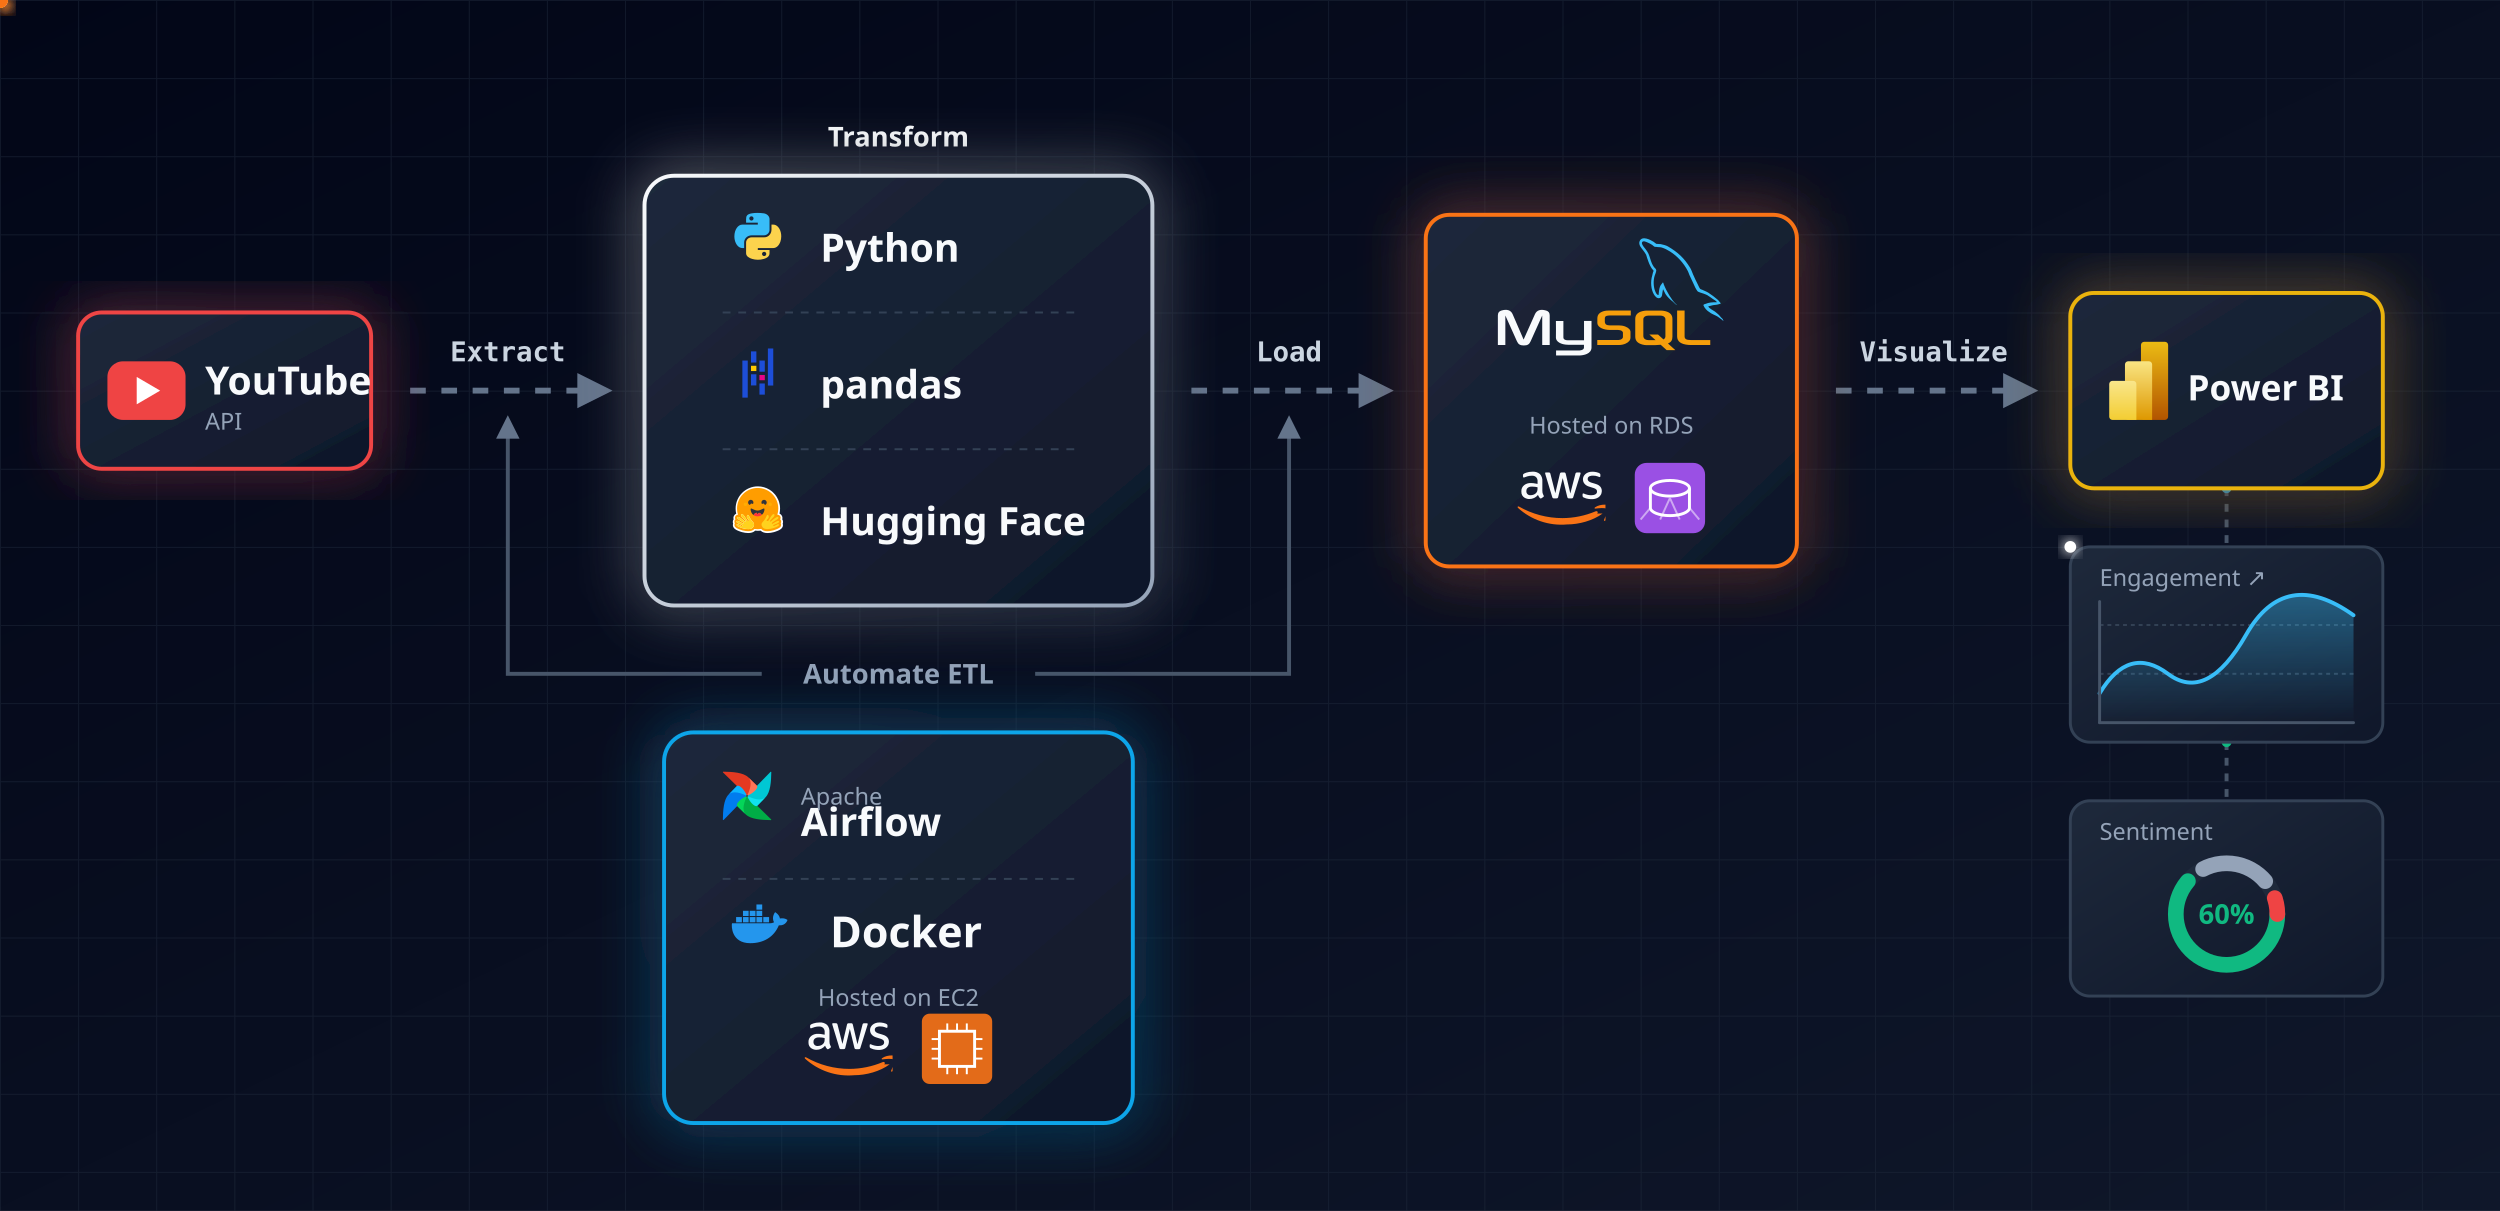
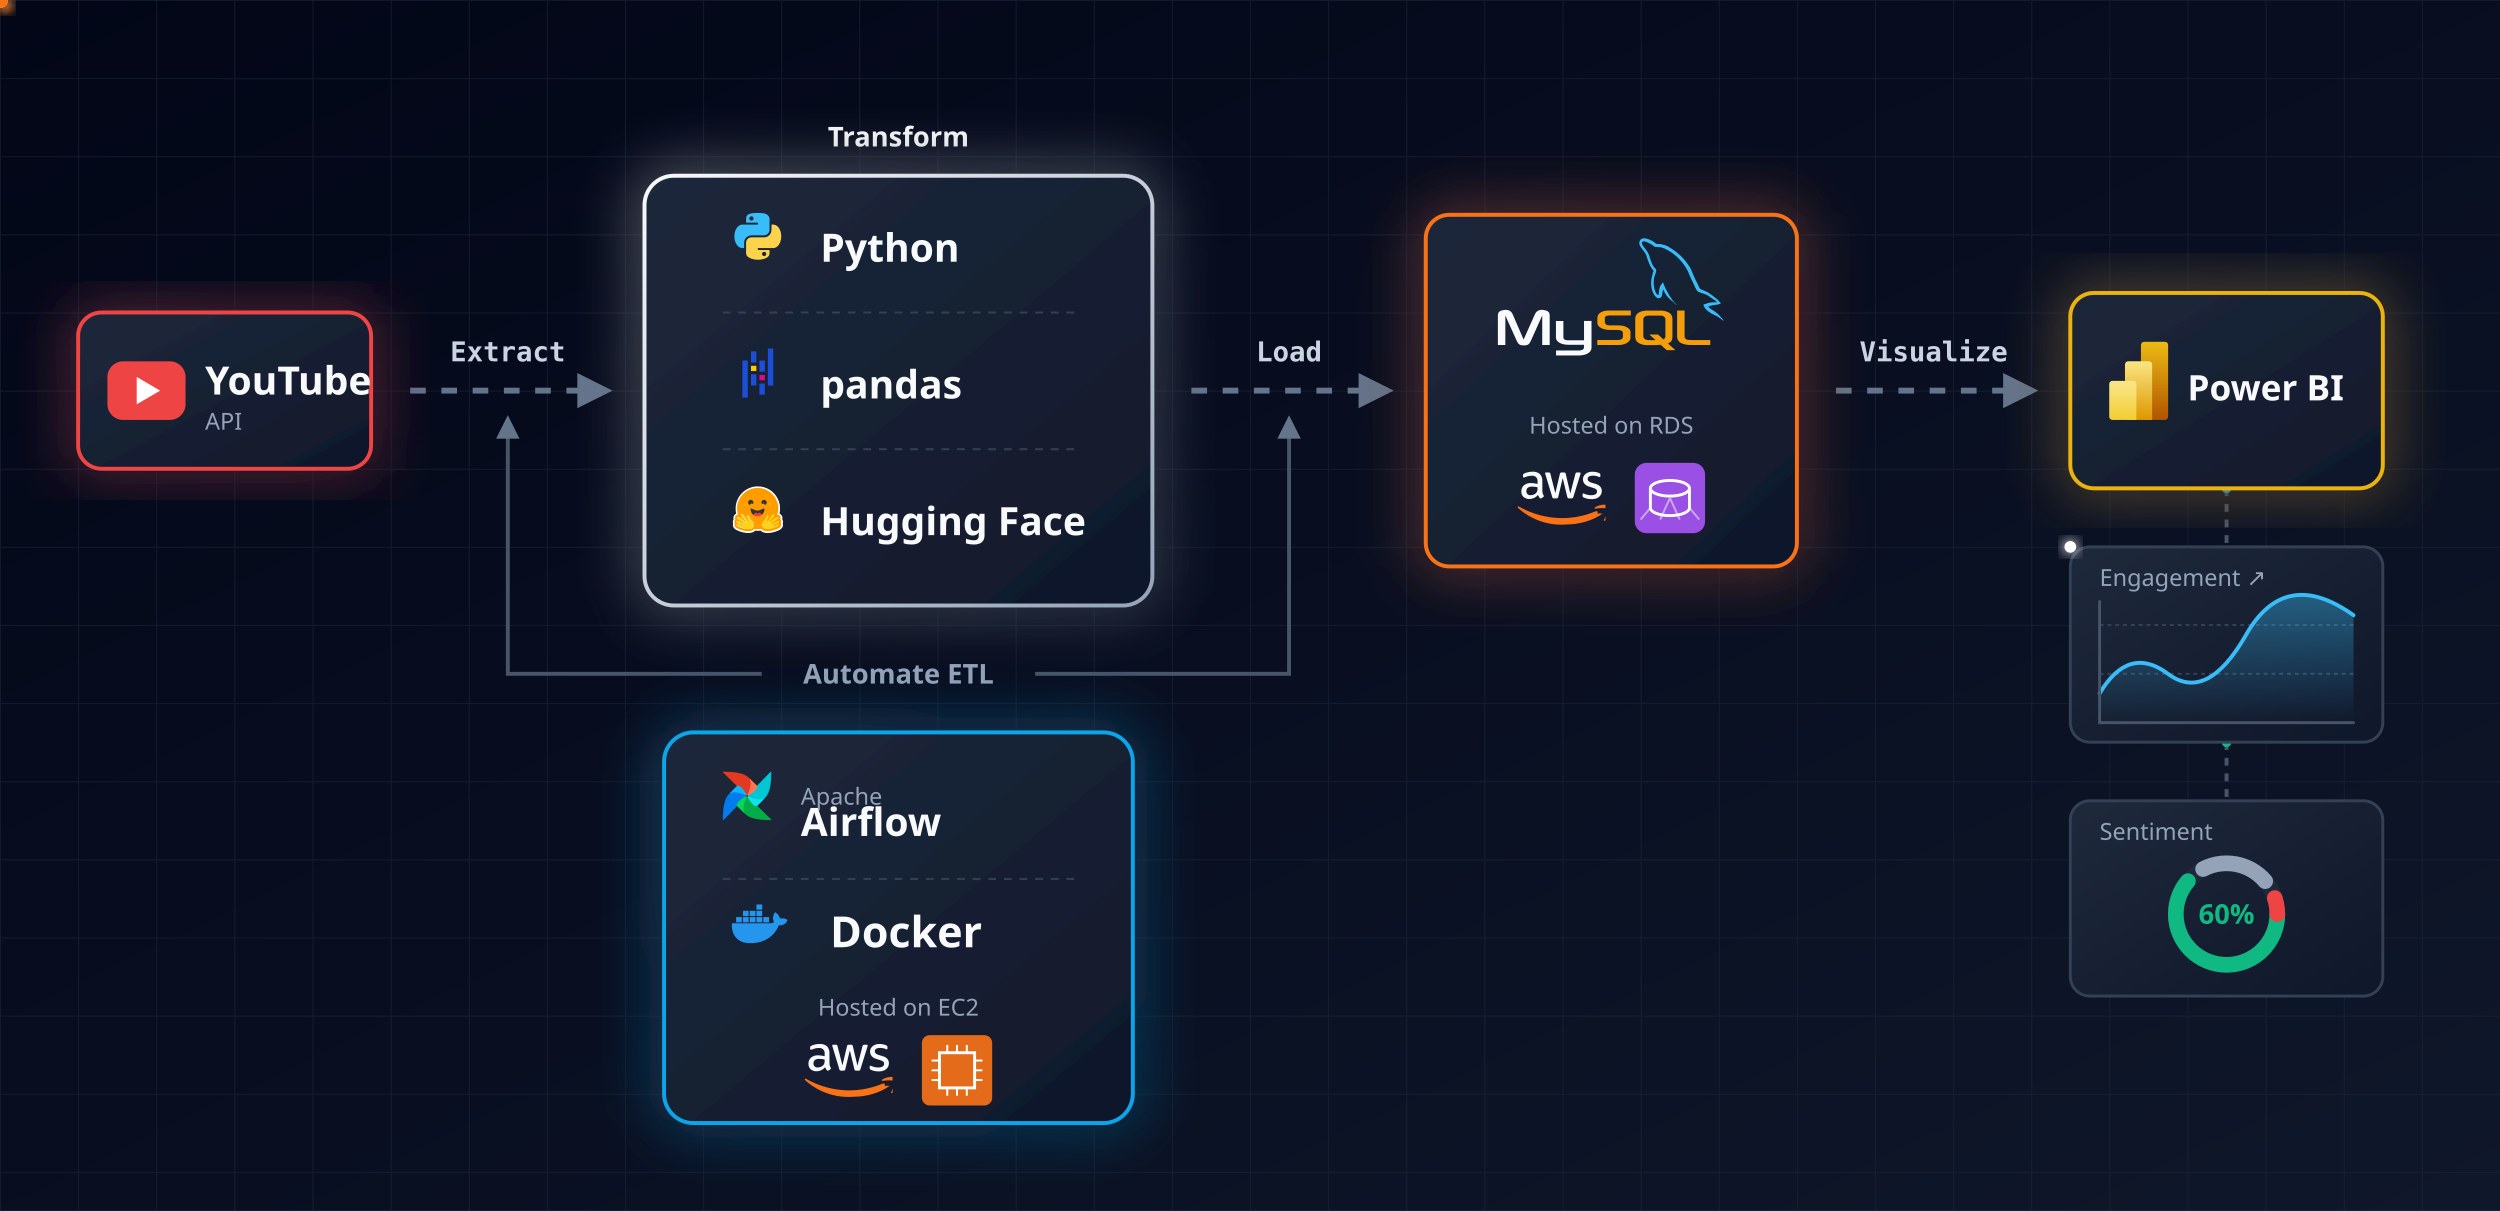
<svg xmlns="http://www.w3.org/2000/svg" viewBox="0 0 1280 620" width="100%" height="100%">
  <defs>
    <linearGradient id="bg-grad" x1="0%" y1="0%" x2="100%" y2="100%">
      <stop offset="0%" stop-color="#020617" />
      <stop offset="100%" stop-color="#0f172a" />
    </linearGradient>
    <linearGradient id="panel-grad" x1="0%" y1="0%" x2="100%" y2="100%">
      <stop offset="0%" stop-color="#1e293b" />
      <stop offset="100%" stop-color="#0f172a" />
    </linearGradient>
    <linearGradient id="border-transform" x1="0%" y1="0%" x2="100%" y2="100%">
      <stop offset="0%" stop-color="#f8fafc" />
      <stop offset="100%" stop-color="#94a3b8" />
    </linearGradient>
    <linearGradient id="line-fill" x1="0%" y1="0%" x2="0%" y2="100%">
      <stop offset="0%" stop-color="#38bdf8" stop-opacity="0.4" />
      <stop offset="100%" stop-color="#38bdf8" stop-opacity="0.0" />
    </linearGradient>
    <filter id="glow" x="-50%" y="-50%" width="200%" height="200%">
      <feGaussianBlur in="SourceGraphic" stdDeviation="3" result="blur1" />
      <feGaussianBlur in="SourceGraphic" stdDeviation="6" result="blur2" />
      <feMerge>
        <feMergeNode in="blur2" />
        <feMergeNode in="blur1" />
        <feMergeNode in="SourceGraphic" />
      </feMerge>
    </filter>
    <filter id="panel-glow" x="-20%" y="-20%" width="140%" height="140%">
      <feGaussianBlur in="SourceGraphic" stdDeviation="15" result="blur" />
      <feComposite in="SourceGraphic" in2="blur" operator="over" />
    </filter>
    <pattern id="grid" width="40" height="40" patternUnits="userSpaceOnUse">
      <path d="M 40 0 L 0 0 0 40" fill="none" stroke="#1e293b" stroke-width="1" opacity="0.5" />
    </pattern>
    <marker id="arrow" viewBox="0 0 10 10" refX="8" refY="5" markerWidth="6" markerHeight="6" orient="auto">
      <path d="M 0 0 L 10 5 L 0 10 Z" fill="#64748b" />
    </marker>
    <style>
      .node-title { font-family: 'Segoe UI', system-ui, sans-serif; font-size: 14px; font-weight: bold; fill: #f8fafc; text-anchor: middle; }
      .node-text { font-family: 'Segoe UI', system-ui, sans-serif; font-size: 20px; font-weight: bold; fill: #f8fafc; }
      .node-sub { font-family: 'Segoe UI', system-ui, sans-serif; font-size: 12px; fill: #94a3b8; }
      .label { font-family: 'Roboto Mono', monospace; font-size: 14px; fill: #cbd5e1; font-weight: bold; }
      .aws-logo { fill: #f8fafc; }
      .aws-smile { fill: #f97316; }
      
      @keyframes dashFlow {
        from { stroke-dashoffset: 16; }
        to { stroke-dashoffset: 0; }
      }
      .flow-line {
        stroke: #64748b;
        stroke-width: 3;
        fill: none;
        stroke-dasharray: 8 8;
        animation: dashFlow 1s linear infinite;
      }
    </style>
    <symbol id="aws-logo" viewBox="0 0 640 512">
      <path class="aws-logo" d="M180.41 203.01c-.72 22.65 10.6 32.68 10.88 39.05a8.164 8.164 0 0 1-4.1 6.27l-12.8 8.96a10.66 10.66 0 0 1-5.63 1.92c-.43-.02-8.19 1.83-20.48-25.61a78.608 78.608 0 0 1-62.61 29.45c-16.28.89-60.4-9.24-58.13-56.21-1.59-38.28 34.06-62.06 70.93-60.05 7.1.02 21.6.37 46.99 6.27v-15.62c2.69-26.46-14.7-46.99-44.81-43.91-2.4.01-19.4-.5-45.84 10.11-7.36 3.38-8.3 2.82-10.75 2.82-7.41 0-4.36-21.48-2.94-24.2 5.21-6.4 35.86-18.35 65.94-18.18a76.857 76.857 0 0 1 55.69 17.28 70.285 70.285 0 0 1 17.67 52.36l-.01 69.29z M93.99 235.4c32.43-.47 46.16-19.97 49.29-30.47 2.46-10.05 2.05-16.41 2.05-27.4-9.67-2.32-23.59-4.85-39.56-4.87-15.15-1.14-42.82 5.63-41.74 32.26-1.24 16.79 11.12 31.4 29.96 30.48z M264.91 258.45c-7.86.72-11.52-4.86-12.68-10.37l-49.8-164.65c-.97-2.78-1.61-5.65-1.92-8.58a4.61 4.61 0 0 1 3.86-5.25c.24-.04-2.13 0 22.25 0 8.78-.88 11.64 6.03 12.55 10.37l35.72 140.83 33.16-140.83c.53-3.22 2.94-11.07 12.8-10.24h17.16c2.17-.18 11.11-.5 12.68 10.37l33.42 142.63L420.98 80.1c.48-2.18 2.72-11.37 12.68-10.37h19.72c.85-.13 6.15-.81 5.25 8.58-.43 1.85 3.41-10.66-52.75 169.9-1.15 5.51-4.82 11.09-12.68 10.37h-18.69c-10.94 1.15-12.51-9.66-12.68-10.75L328.67 110.7l-32.78 136.99c-.16 1.09-1.73 11.9-12.68 10.75h-18.3z M538.39 264.08c-5.88.01-33.92-.3-57.36-12.29a12.802 12.802 0 0 1-7.81-11.91v-10.75c0-8.45 6.2-6.9 8.83-5.89 10.04 4.06 16.48 7.14 28.81 9.6 36.65 7.53 52.77-2.3 56.72-4.48 13.15-7.81 14.19-25.68 5.25-34.95-10.48-8.79-15.48-9.12-53.13-21-4.64-1.29-43.7-13.61-43.79-52.36-.61-28.24 25.05-56.18 69.52-55.95 12.67-.01 46.43 4.13 55.57 15.62 1.35 2.09 2.02 4.55 1.92 7.04v10.11c0 4.44-1.62 6.66-4.87 6.66-7.71-.86-21.39-11.17-49.16-10.75-6.89-.36-39.89.91-38.41 24.97-.43 18.96 26.61 26.07 29.7 26.89 36.46 10.97 48.65 12.79 63.12 29.58 17.14 22.25 7.9 48.3 4.35 55.44-19.08 37.49-68.42 34.44-69.26 34.42z" />
      <path class="aws-smile" d="M618.79 368.94c-70.03 51.72-171.69 79.25-258.49 79.25A469.127 469.127 0 0 1 2.83 327.46c-6.53-5.89-.77-13.96 7.17-9.47a637.37 637.37 0 0 0 316.88 84.12 630.22 630.22 0 0 0 241.59-49.55c11.78-5 21.77 7.8 10.12 16.38z M647.98 335.65c-8.96-11.52-59.28-5.38-81.81-2.69-6.79.77-7.94-5.12-1.79-9.47 40.07-28.17 105.88-20.1 113.44-10.63 7.55 9.47-2.05 75.41-39.56 106.91-5.76 4.87-11.27 2.3-8.71-4.1 8.44-21.25 27.39-68.49 18.43-80.02z" />
    </symbol>
    <path id="p-extract" d="M 210 200 L 310 200" fill="none" />
    <path id="p-load" d="M 610 200 L 710 200" fill="none" />
    <path id="p-viz" d="M 940 200 L 1040 200" fill="none" />
  </defs>
  <rect width="100%" height="100%" fill="url(#bg-grad)" />
  <rect width="100%" height="100%" fill="url(#grid)" />
  <text x="460" y="350" font-family="'Segoe UI', sans-serif" font-size="14" font-weight="bold" fill="#94a3b8" text-anchor="middle">Automate ETL</text>
  <path d="M 390 345 L 260 345 L 260 215" stroke="#475569" stroke-width="2" fill="none" marker-end="url(#arrow)" />
  <path d="M 530 345 L 660 345 L 660 215" stroke="#475569" stroke-width="2" fill="none" marker-end="url(#arrow)" />
  <path d="M 210 200 L 310 200" class="flow-line" marker-end="url(#arrow)" />
  <text x="260" y="185" class="label" text-anchor="middle">Extract</text>
  <path d="M 610 200 L 710 200" class="flow-line" marker-end="url(#arrow)" />
  <text x="660" y="185" class="label" text-anchor="middle">Load</text>
  <path d="M 940 200 L 1040 200" class="flow-line" marker-end="url(#arrow)" />
  <text x="990" y="185" class="label" text-anchor="middle">Visualize</text>
  <g transform="translate(40, 160)">
    <rect width="150" height="80" rx="12" fill="url(#panel-grad)" stroke="#ef4444" stroke-width="2" filter="url(#panel-glow)" />
    <g transform="translate(15, 25)">
      <rect x="0" y="0" width="40" height="30" rx="8" fill="#ef4444" />
      <polygon points="15,8 15,22 27,15" fill="#ffffff" />
    </g>
    <text x="65" y="42" font-family="'Segoe UI', sans-serif" font-size="20" font-weight="bold" fill="#f8fafc">YouTube</text>
    <text x="65" y="60" class="node-sub">API</text>
  </g>
  <g transform="translate(330, 90)">
    <text x="130" y="-15" class="node-title">Transform</text>
    <rect width="260" height="220" rx="15" fill="url(#panel-grad)" stroke="url(#border-transform)" stroke-width="2" filter="url(#panel-glow)" />
    <g transform="translate(30, 20)">
      <svg x="12" y="-5" width="32" height="32" viewBox="0 0 512 512">
        <path fill-rule="evenodd" d="M193.46 249.056a65.316 65.316 0 0 1 11.586-1.041l-3.122-.015h103.823c4.503 0 8.806-.617 12.908-1.754 19.37-5.363 33.345-22.537 33.345-43.663v-87.224c0-24.832-21.15-43.484-46.289-47.606-15.931-2.624-39.258-3.827-55.089-3.749-15.829.086-30.981 1.404-44.277 3.749C167.143 74.576 160 88.928 160 115.359V144h96v16H128.82c-35.628 0-64.538 42.571-64.813 95.242-.002.253-.007.505-.007.758 0 9.523.94 18.72 2.685 27.404C74.648 323.07 99.451 352 128.82 352H144v-45.935c0-26.827 20.146-51.733 49.46-57.009zm10.196-122.054c-9.592 0-17.384-7.785-17.384-17.403 0-9.664 7.774-17.52 17.384-17.52 9.574 0 17.399 7.855 17.399 17.52.001 9.618-7.809 17.403-17.399 17.403z" fill="#38bdf8" />
        <path fill-rule="evenodd" d="M443.951 222.543C434.78 186.021 411.033 160 383.18 160H368v40.672c0 33.915-22.286 58.474-49.489 62.681a53.943 53.943 0 0 1-8.301.646H206.351a51.41 51.41 0 0 0-13.049 1.672C174.18 270.689 160 286.6 160 307.236v87.227c0 24.832 24.977 39.426 49.481 46.551 29.327 8.531 61.267 10.068 96.366 0C329.15 434.354 352 420.893 352 394.463V368h-96v-16h127.18c25.24 0 47.107-21.365 57.814-52.549C445.474 286.404 448 271.641 448 256c0-11.768-1.433-23.038-4.049-33.457zM307.867 382.82c9.59 0 17.381 7.785 17.381 17.4 0 9.65-7.791 17.521-17.381 17.521-9.577 0-17.399-7.871-17.399-17.521 0-9.63 7.806-17.4 17.399-17.4z" fill="#fcd34d" />
      </svg>
      <text x="60" y="24" class="node-text">Python</text>
    </g>
    <line x1="40" y1="70" x2="220" y2="70" stroke="#334155" stroke-width="1" stroke-dasharray="4 4" />
    <g transform="translate(30, 90)">
      <svg x="12" y="-5" width="32" height="32" viewBox="0 0 210.21 280.43">
        <rect x="74.51" y="43.03" width="24.09" height="50.02" fill="#1d4ed8" />
        <rect x="74.51" y="145.78" width="24.09" height="50.02" fill="#1d4ed8" />
        <rect x="74.51" y="107.65" width="24.09" height="23.6" fill="#ffca00" />
        <rect x="35.81" y="84.15" width="24.09" height="166.27" fill="#1d4ed8" />
        <rect x="112.41" y="187.05" width="24.09" height="50.02" fill="#1d4ed8" />
        <rect x="112.41" y="84.21" width="24.09" height="50.02" fill="#1d4ed8" />
        <rect x="112.41" y="148.84" width="24.09" height="23.6" fill="#e70488" />
        <rect x="150.3" y="30" width="24.09" height="166.27" fill="#1d4ed8" />
      </svg>
      <text x="60" y="24" class="node-text">pandas</text>
    </g>
    <line x1="40" y1="140" x2="220" y2="140" stroke="#334155" stroke-width="1" stroke-dasharray="4 4" />
    <g transform="translate(30, 160)">
      <svg x="12" y="-5" width="32" height="32" viewBox="0 0 256 256">
        <path d="M230.721 172.7C230.183 170.673 229.313 168.75 228.146 167.008C228.396 166.091 228.587 165.159 228.714 164.217C229.543 158.241 227.471 152.77 223.567 148.537C221.452 146.225 219.185 144.698 216.784 143.761C218.36 137.018 219.157 130.117 219.161 123.193C219.161 120.03 218.982 116.932 218.682 113.88C218.526 112.356 218.337 110.836 218.115 109.32C217.428 104.847 216.408 100.431 215.064 96.11C214.183 93.271 213.164 90.476 212.01 87.736C210.281 83.678 208.262 79.75 205.969 75.982C204.465 73.475 202.827 71.051 201.062 68.72C200.197 67.543 199.296 66.394 198.358 65.274C195.58 61.898 192.561 58.728 189.325 55.788C188.25 54.8 187.145 53.845 186.01 52.926C184.893 51.994 183.751 51.093 182.586 50.222C180.241 48.477 177.818 46.839 175.324 45.315C161.543 36.945 145.382 32.145 128.109 32.145C77.817 32.145 37.057 72.907 37.057 123.196C37.055 130.208 37.867 137.196 39.477 144.02C37.317 144.958 35.247 146.42 33.327 148.535C29.424 152.766 27.351 158.217 28.18 164.193C28.306 165.142 28.495 166.082 28.747 167.006C27.581 168.749 26.712 170.673 26.174 172.7C24.974 177.261 25.369 181.374 26.894 184.978C25.236 189.688 25.65 194.704 27.809 199.065C29.379 202.25 31.626 204.714 34.396 206.916C37.689 209.534 41.811 211.758 46.783 213.892C52.715 216.422 59.956 218.799 63.249 219.671C71.755 221.873 79.911 223.269 88.177 223.337C99.954 223.446 110.096 220.677 117.357 213.59C120.924 214.027 124.515 214.246 128.109 214.244C131.906 214.236 135.699 213.997 139.467 213.529C146.711 220.661 156.892 223.455 168.712 223.343C176.977 223.277 185.133 221.881 193.617 219.676C196.932 218.804 204.17 216.427 210.105 213.897C215.077 211.76 219.199 209.536 222.514 206.922C225.263 204.719 227.508 202.256 229.079 199.071C231.26 194.709 231.652 189.693 230.017 184.983C231.527 181.379 231.92 177.257 230.721 172.7Z" fill="white" />
        <path d="M221.784 183.816C222.786 182.312 223.458 180.613 223.756 178.831C224.053 177.048 223.97 175.223 223.512 173.475C222.848 170.952 221.476 168.854 219.615 167.347C220.512 165.873 221.1 164.233 221.344 162.525C221.881 158.811 220.648 155.103 217.874 152.079C215.716 149.726 212.662 148.431 209.282 148.431C208.889 148.431 208.489 148.452 208.081 148.492C210.643 140.304 211.942 131.774 211.933 123.195C211.933 76.523 174.097 38.685 127.424 38.685C80.75 38.685 42.91 76.519 42.91 123.195C42.901 131.752 44.194 140.261 46.742 148.43H46.652C43.272 148.43 40.219 149.724 38.06 152.077C35.287 155.098 34.053 158.81 34.59 162.523C34.835 164.231 35.423 165.872 36.32 167.346C34.458 168.852 33.086 170.95 32.422 173.473C31.964 175.222 31.882 177.047 32.18 178.83C32.478 180.612 33.15 182.312 34.152 183.816C33.974 184.094 33.81 184.381 33.655 184.676C31.985 187.847 31.877 191.43 33.352 194.767C35.588 199.824 41.142 203.808 51.929 208.085C58.636 210.745 64.779 212.446 64.833 212.461C73.705 214.762 81.729 215.931 88.675 215.931C100.081 215.931 108.591 212.811 114.026 206.647C123.222 208.106 132.594 208.052 141.773 206.489C147.201 212.757 155.76 215.931 167.262 215.931C174.208 215.931 182.232 214.762 191.103 212.461C191.158 212.446 197.298 210.745 204.008 208.085C214.795 203.808 220.35 199.824 222.585 194.767C224.059 191.43 223.952 187.847 222.281 184.676C222.129 184.379 221.961 184.091 221.784 183.816ZM110.137 196.997C109.669 197.815 109.168 198.614 108.635 199.391C107.23 201.448 105.382 203.02 103.237 204.188C99.137 206.424 93.947 207.205 88.675 207.205C80.346 207.205 71.808 205.256 67.023 204.015C66.787 203.954 37.689 195.735 41.373 188.739C41.993 187.562 43.013 187.092 44.298 187.092C49.485 187.092 58.93 194.816 62.989 194.816C63.896 194.816 64.536 194.43 64.797 193.488C66.527 187.284 38.504 184.676 40.864 175.692C41.28 174.102 42.41 173.456 43.998 173.456C50.856 173.455 66.248 185.516 69.467 185.516C69.714 185.516 69.891 185.443 69.987 185.291C70.001 185.268 70.015 185.246 70.028 185.222C71.539 182.727 70.672 180.913 60.321 174.573L59.327 173.968C47.936 167.074 39.941 162.925 44.488 157.975C45.011 157.404 45.753 157.151 46.654 157.151C47.722 157.151 49.015 157.508 50.439 158.108C56.455 160.645 64.793 167.564 68.276 170.581C68.824 171.057 69.368 171.538 69.909 172.022C69.909 172.022 74.319 176.608 76.985 176.608C77.599 176.608 78.12 176.366 78.473 175.768C80.364 172.58 60.91 157.838 59.813 151.755C59.069 147.634 60.335 145.546 62.675 145.546C63.788 145.546 65.146 146.02 66.645 146.971C71.295 149.922 80.273 165.35 83.56 171.352C84.662 173.363 86.543 174.213 88.238 174.213C91.601 174.213 94.23 170.87 88.546 166.622C80.003 160.23 83.001 149.782 87.078 149.139C87.252 149.111 87.428 149.097 87.603 149.097C91.311 149.097 92.946 155.486 92.946 155.486C92.946 155.486 97.74 167.524 105.975 175.753C113.447 183.222 114.491 189.351 110.137 196.997ZM128.109 214.244C126.311 214.244 124.524 214.186 122.753 214.072C122.955 214.129 123.159 214.183 123.363 214.234C124.931 214.241 126.511 214.244 128.109 214.244Z" fill="#FF9D00" />
        <path d="M108.638 199.391C114.64 190.59 114.214 183.984 105.98 175.754C97.744 167.523 92.951 155.487 92.951 155.487C92.951 155.487 91.162 148.496 87.082 149.138C83.002 149.78 80.009 160.227 88.552 166.622C97.094 173.017 86.852 177.353 83.564 171.352C80.276 165.35 71.299 149.923 66.645 146.972C61.991 144.021 58.718 145.675 59.815 151.757C60.36 154.776 65.428 159.929 70.163 164.743C74.967 169.627 79.428 174.163 78.474 175.768C76.581 178.955 69.914 172.023 69.914 172.023C69.914 172.023 49.038 153.025 44.494 157.976C40.304 162.539 46.765 166.418 56.721 172.397C57.567 172.905 58.439 173.429 59.332 173.969C70.723 180.865 71.609 182.684 69.992 185.293C69.395 186.257 65.582 183.968 60.892 181.153C52.897 176.352 42.355 170.023 40.866 175.688C39.578 180.591 47.334 183.595 54.368 186.32C60.228 188.59 65.588 190.666 64.799 193.484C63.982 196.406 59.553 193.969 54.712 191.305C49.277 188.314 43.322 185.038 41.373 188.735C37.69 195.725 66.783 203.954 67.023 204.015C76.423 206.453 100.295 211.619 108.638 199.391ZM147.303 199.391C141.301 190.59 141.727 183.984 149.962 175.754C158.197 167.523 162.99 155.487 162.99 155.487C162.99 155.487 164.779 148.496 168.859 149.138C172.939 149.78 175.932 160.227 167.39 166.622C158.847 173.017 169.089 177.353 172.377 171.352C175.666 165.35 184.637 149.923 189.291 146.972C193.945 144.021 197.22 145.675 196.122 151.757C195.578 154.776 190.509 159.929 185.774 164.744C180.97 169.628 176.509 174.163 177.462 175.768C179.355 178.955 186.027 172.019 186.027 172.019C186.027 172.019 206.902 153.022 211.448 157.973C215.637 162.535 209.176 166.415 199.219 172.394C198.348 172.917 197.478 173.441 196.609 173.966C185.218 180.862 184.332 182.681 185.948 185.289C186.546 186.254 190.359 183.964 195.048 181.149C203.044 176.349 213.586 170.019 215.075 175.685C216.364 180.588 208.607 183.592 201.573 186.317C195.713 188.587 190.353 190.663 191.141 193.481C191.957 196.402 196.385 193.965 201.225 191.301C206.66 188.31 212.616 185.032 214.564 188.732C218.248 195.726 189.15 203.947 188.915 204.007C179.515 206.453 155.643 211.619 147.303 199.391Z" fill="#FFD21E" />
        <path d="M152.047 102.567C153.229 102.985 154.108 104.257 154.944 105.468C156.074 107.104 157.126 108.627 158.74 107.769C160.644 106.756 162.205 105.202 163.225 103.302C164.246 101.402 164.681 99.243 164.475 97.096C164.321 95.491 163.813 93.94 162.987 92.555C162.161 91.17 161.038 89.985 159.7 89.086C158.361 88.187 156.839 87.597 155.245 87.357C153.65 87.117 152.022 87.234 150.478 87.699C148.934 88.164 147.513 88.965 146.316 90.046C145.119 91.126 144.176 92.458 143.556 93.946C142.936 95.434 142.653 97.041 142.728 98.652C142.804 100.263 143.235 101.836 143.992 103.26C144.74 104.667 146.4 104.003 148.152 103.302C149.525 102.753 150.956 102.181 152.047 102.567ZM100.672 102.567C99.49 102.985 98.611 104.258 97.775 105.468C96.645 107.105 95.592 108.627 93.979 107.769C91.585 106.501 89.748 104.386 88.828 101.838C87.907 99.29 87.969 96.49 89.001 93.984C90.032 91.479 91.96 89.447 94.408 88.285C96.856 87.124 99.649 86.916 102.242 87.701C104.307 88.323 106.141 89.543 107.513 91.207C108.885 92.87 109.732 94.903 109.949 97.049C110.165 99.195 109.74 101.356 108.728 103.26C107.979 104.667 106.319 104.003 104.567 103.303C103.193 102.753 101.764 102.181 100.672 102.567ZM144.099 149.318C152.242 142.903 155.233 132.429 155.233 125.977C155.233 120.877 151.802 122.482 146.309 125.202L145.999 125.355C140.957 127.852 134.245 131.177 126.877 131.177C119.508 131.177 112.796 127.852 107.755 125.354C102.084 122.545 98.527 120.783 98.527 125.978C98.527 132.634 101.709 143.563 110.443 149.912C111.596 147.573 113.219 145.497 115.211 143.813C117.202 142.129 119.52 140.874 122.018 140.126C122.89 139.866 123.788 141.367 124.707 142.904C125.594 144.386 126.501 145.902 127.423 145.902C128.406 145.902 129.371 144.408 130.314 142.95C131.299 141.425 132.26 139.94 133.189 140.237C137.864 141.738 141.775 144.993 144.099 149.318Z" fill="#32343D" />
        <path d="M144.097 149.317C139.856 152.659 134.219 154.9 126.878 154.9C119.981 154.9 114.587 152.922 110.443 149.911C111.596 147.572 113.219 145.495 115.211 143.812C117.202 142.128 119.52 140.873 122.018 140.125C123.73 139.614 125.545 145.901 127.423 145.901C129.433 145.901 131.37 139.655 133.189 140.236C137.863 141.738 141.773 144.993 144.097 149.317Z" fill="#FF323D" />
        <path d="M81.2 111.64C80.231 112.288 79.117 112.687 77.957 112.801C76.797 112.916 75.627 112.742 74.55 112.295C73.689 111.94 72.907 111.418 72.249 110.759C71.59 110.101 71.068 109.319 70.713 108.458C70.267 107.381 70.094 106.211 70.208 105.051C70.323 103.891 70.722 102.777 71.37 101.808C72.149 100.642 73.256 99.733 74.551 99.197C75.847 98.66 77.272 98.52 78.647 98.793C80.022 99.067 81.285 99.743 82.276 100.734C83.267 101.726 83.942 102.99 84.215 104.365C84.488 105.74 84.348 107.165 83.811 108.46C83.275 109.755 82.365 110.861 81.2 111.64ZM182.613 111.64C181.644 112.288 180.53 112.687 179.37 112.801C178.209 112.916 177.039 112.742 175.962 112.295C175.101 111.939 174.319 111.418 173.661 110.759C173.003 110.101 172.481 109.319 172.125 108.458C171.68 107.381 171.507 106.211 171.621 105.051C171.736 103.891 172.135 102.777 172.782 101.808C173.364 100.936 174.133 100.205 175.032 99.666C175.931 99.127 176.938 98.794 177.981 98.692C179.025 98.589 180.078 98.719 181.064 99.073C182.051 99.426 182.947 99.994 183.688 100.736C184.68 101.727 185.355 102.99 185.628 104.365C185.902 105.74 185.761 107.165 185.224 108.46C184.687 109.755 183.779 110.861 182.613 111.64Z" fill="#FFAD03" />
      </svg>
      <text x="60" y="24" class="node-text">Hugging Face</text>
    </g>
  </g>
  <g transform="translate(730, 110)">
    <rect width="190" height="180" rx="12" fill="url(#panel-grad)" stroke="#f97316" stroke-width="2" filter="url(#panel-glow)" />
    <g transform="translate(30, 12)">
      <svg x="0" y="0" width="130" height="60" viewBox="0 0 204.8 105.765">
        <path d="M0 96.334h6.747V69.7l10.445 23.227c1.232 2.8 2.92 3.806 6.228 3.806s4.93-.995 6.164-3.806L40.03 69.7v26.644h6.748v-26.6c0-2.595-1.04-3.85-3.18-4.498-5.125-1.6-8.564-.216-10.12 3.244l-10.25 22.923L13.3 68.48c-1.492-3.46-4.995-4.844-10.12-3.244C1.038 65.885 0 67.14 0 69.734v26.6zm52.386-21.686h6.745v14.68c-.063.798.256 2.67 3.952 2.727 1.886.03 14.554 0 14.672 0v-17.48h6.76c.03 0-.007 23.834-.006 23.936.037 5.878-7.294 7.155-10.672 7.254H52.533v-4.54l21.342-.001c4.342-.46 3.83-2.617 3.83-3.344v-1.77h-14.34c-6.672-.06-10.92-2.973-10.973-6.323-.005-.3.144-14.995-.004-15.14z" fill="#f8fafc" />
        <path d="M89.716 96.334h19.398c2.27 0 4.477-.475 6.23-1.298 2.92-1.34 4.347-3.157 4.347-5.536v-4.93c0-1.947-1.622-3.763-4.8-4.974-1.687-.65-3.763-.995-5.774-.995h-8.175c-2.724 0-4.022-.822-4.346-2.638-.065-.216-.065-.4-.065-.606v-3.07c0-.173 0-.347.065-.563.324-1.384 1.038-1.774 3.438-2 .195 0 .454-.044.65-.044h19.268v-4.497h-18.944c-2.725 0-4.152.173-5.45.562C91.532 67 89.78 69 89.78 72.46v3.936c0 3.028 3.44 5.623 9.212 6.228.65.043 1.298.086 1.946.086h7.007c.26 0 .52 0 .714.044 2.14.173 3.05.562 3.698 1.34.4.4.52.78.52 1.2v3.936c0 .476-.324 1.082-.973 1.6-.584.52-1.557.865-2.855.952-.26 0-.454.043-.713.043h-18.62v4.498zm72.064-7.828c0 4.628 3.438 7.223 10.38 7.742a29.45 29.45 0 0 0 1.946.086h17.582v-4.498h-17.712c-3.957 0-5.45-.995-5.45-3.374v-23.27h-6.747v23.312zm-37.785.234V72.705c0-4.074 2.86-6.545 8.516-7.325a12.94 12.94 0 0 1 1.821-.13h12.807a13.87 13.87 0 0 1 1.886.13c5.656.78 8.516 3.25 8.516 7.325V88.74c0 3.305-1.215 5.074-4.015 6.227l6.646 6h-7.834l-5.377-4.854-5.413.343h-7.216c-1.235 0-2.535-.174-3.966-.564-4.3-1.17-6.37-3.424-6.37-7.152zm7.283-.4c0 .217.065.433.13.694.4 1.864 2.145 2.904 4.8 2.904h6.13l-5.63-5.083h7.834l4.9 4.433c.905-.482 1.5-1.22 1.7-2.167.065-.216.065-.433.065-.65V73.096c0-.173 0-.4-.065-.607-.4-1.733-2.146-2.73-4.746-2.73H136.22c-3 0-4.94 1.3-4.94 3.337v15.256z" fill="#f59e0b" />
        <g fill="#38bdf8">
          <path d="M197.624 57.73c-4.147-.112-7.316.273-10.024 1.415-.77.325-1.997.333-2.123 1.298.423.443.49 1.105.825 1.65.647 1.047 1.74 2.45 2.713 3.184 1.064.803 2.16 1.663 3.303 2.36 2.03 1.238 4.296 1.945 6.25 3.184 1.152.73 2.296 1.65 3.42 2.476.555.408.93 1.042 1.65 1.297v-.118c-.38-.483-.477-1.147-.825-1.65l-1.533-1.533c-1.5-2-3.402-3.737-5.425-5.19-1.613-1.158-5.224-2.722-5.897-4.6l-.118-.118c1.144-.13 2.483-.543 3.54-.825 1.773-.475 3.358-.353 5.19-.825l2.477-.708v-.472c-.926-.95-1.586-2.207-2.595-3.066-2.64-2.25-5.523-4.495-8.49-6.37-1.646-1.04-3.68-1.714-5.425-2.595-.587-.296-1.618-.45-2.005-.944-.916-1.168-1.415-2.65-2.122-4-1.48-2.85-2.934-5.964-4.246-8.963-.895-2.045-1.48-4.062-2.594-5.897-5.355-8.804-11.12-14.118-20.048-19.34-1.9-1.11-4.187-1.55-6.605-2.123l-3.892-.236c-.792-.33-1.616-1.3-2.36-1.77-2.958-1.87-10.545-5.933-12.736-.6-1.383 3.373 2.067 6.664 3.302 8.374.866 1.2 1.976 2.543 2.594 3.892.407.886.478 1.775.826 2.713.857 2.3 1.603 4.823 2.712 6.958.56 1.08 1.178 2.218 1.887 3.184.435.593 1.18.854 1.297 1.77-.728 1.02-.77 2.6-1.18 3.892-1.843 5.812-1.148 13.035 1.533 17.337.823 1.32 2.76 4.152 5.425 3.066 2.33-.95 1.8-3.89 2.477-6.486.15-.59.058-1.02.354-1.415v.118l2.123 4.245c1.57 2.53 4.36 5.175 6.722 6.96 1.225.925 2.2 2.525 3.774 3.066v-.118h-.118c-.307-.48-.787-.677-1.18-1.06-.923-.905-1.95-2.03-2.713-3.066-2.15-2.918-4.048-6.11-5.778-9.435-.826-1.587-1.545-3.338-2.24-4.953-.268-.623-.265-1.564-.825-1.887-.763 1.184-1.887 2.14-2.477 3.538-.944 2.234-1.066 4.958-1.415 7.784-.207.074-.115.023-.236.118-1.642-.396-2.22-2.087-2.83-3.538-1.544-3.67-1.83-9.576-.472-13.798.35-1.092 1.94-4.534 1.297-5.543-.307-1.007-1.32-1.6-1.887-2.36-.7-.95-1.402-2.204-1.887-3.302-1.264-2.86-1.854-6.07-3.184-8.963-.636-1.382-1.71-2.78-2.594-4-.978-1.36-2.073-2.364-2.83-4-.27-.585-.636-1.52-.236-2.123a.93.93 0 0 1 .708-.708c.684-.527 2.59.175 3.302.472 1.89.786 3.47 1.534 5.072 2.595.77.5 1.547 1.496 2.476 1.77h1.06c1.66.382 3.52.12 5.07.59 2.742.833 5.198 2.13 7.43 3.538 6.798 4.292 12.355 10.402 16.157 17.7.612 1.173.876 2.294 1.415 3.538 1.087 2.5 2.456 5.093 3.538 7.547 1.08 2.45 2.13 4.92 3.656 6.958.802 1.07 3.9 1.646 5.307 2.24.987.417 2.603.852 3.538 1.415 1.785 1.077 3.515 2.36 5.19 3.54.837.59 3.41 1.883 3.538 2.948z" />
        </g>
      </svg>
      <text x="65" y="100" class="node-sub" text-anchor="middle">Hosted on RDS</text>
    </g>
    <g transform="translate(0, 115)">
      <g transform="translate(47, 12)">
        <use href="#aws-logo" x="0" y="0" width="45" height="36" />
      </g>
      <g transform="translate(107, 12)">
        <rect x="0" y="0" width="36" height="36" rx="6" fill="#a855f7" opacity="0.9" />
        <ellipse cx="18" cy="13" rx="10" ry="4" fill="none" stroke="#fff" stroke-width="1.5" />
        <path d="M 8 13 L 8 23 A 10 4 0 0 0 28 23 L 28 13" fill="none" stroke="#fff" stroke-width="1.5" />
        <path d="M 18 18 L 23 29 M 18 18 L 13 29 M 8 23 L 3 29 M 28 23 L 33 29" stroke="#fff" stroke-width="1" opacity="0.5" />
      </g>
    </g>
  </g>
  <g transform="translate(1060, 150)">
    <path d="M 80 100 L 80 130" stroke="#475569" stroke-width="2" stroke-dasharray="4 4" fill="none" />
    <circle cx="80" cy="100" r="2.5" fill="#38bdf8">
      <animate attributeName="cy" values="100;130;100" dur="2s" repeatCount="indefinite" />
    </circle>
    <path d="M 80 230 L 80 260" stroke="#475569" stroke-width="2" stroke-dasharray="4 4" fill="none" />
    <circle cx="80" cy="230" r="2.5" fill="#10b981">
      <animate attributeName="cy" values="230;260;230" dur="2s" begin="1s" repeatCount="indefinite" />
    </circle>
    <rect width="160" height="100" rx="12" fill="url(#panel-grad)" stroke="#eab308" stroke-width="2" filter="url(#panel-glow)" />
    <g transform="translate(15, 25)">
      <svg width="40" height="40" viewBox="0 0 630 630">
        <defs>
          <linearGradient x1="50%" y1="0%" x2="50%" y2="100%" id="pbi-grad-1">
            <stop stop-color="#EBBB14" offset="0%" />
            <stop stop-color="#B25400" offset="100%" />
          </linearGradient>
          <linearGradient x1="50%" y1="0%" x2="50%" y2="100%" id="pbi-grad-2">
            <stop stop-color="#F9E583" offset="0%" />
            <stop stop-color="#DE9800" offset="100%" />
          </linearGradient>
          <linearGradient x1="50%" y1="0%" x2="50%" y2="100%" id="pbi-grad-3">
            <stop stop-color="#F9E68B" offset="0%" />
            <stop stop-color="#F3CD32" offset="100%" />
          </linearGradient>
        </defs>
        <g transform="translate(77.5, 0)">
          <rect fill="url(#pbi-grad-1)" x="256" y="0" width="219" height="630" rx="26" />
          <path d="M346,604 L346,630 L320,630 L153,630 C138.641,630 127,618.359 127,604 L127,183 C127,168.641 138.641,157 153,157 L320,157 C334.359,157 346,168.641 346,183 L346,604 Z" fill="url(#pbi-grad-2)" />
          <path d="M219,604 L219,630 L193,630 L26,630 C11.641,630 1.75851975e-15,618.359 0,604 L0,341 C-1.75851975e-15,326.641 11.641,315 26,315 L193,315 C207.359,315 219,326.641 219,341 L219,604 Z" fill="url(#pbi-grad-3)" />
        </g>
      </svg>
    </g>
    <text x="100" y="55" font-family="'Segoe UI', sans-serif" font-size="18" font-weight="bold" fill="#f8fafc" text-anchor="middle">Power BI</text>
    <g transform="translate(0, 130)">
      <rect width="160" height="100" rx="10" fill="url(#panel-grad)" stroke="#334155" stroke-width="1.5" />
      <text x="15" y="20" class="node-sub">Engagement ↗</text>
      <line x1="15" y1="40" x2="145" y2="40" stroke="#334155" stroke-width="1" stroke-dasharray="2 2" />
      <line x1="15" y1="65" x2="145" y2="65" stroke="#334155" stroke-width="1" stroke-dasharray="2 2" />
      <path id="sparkline-path" d="M 15 75 Q 30 50 50 65 T 90 45 T 145 35" fill="none" stroke="#38bdf8" stroke-width="2" stroke-linecap="round" />
      <path d="M 15 75 Q 30 50 50 65 T 90 45 T 145 35 L 145 90 L 15 90 Z" fill="url(#line-fill)" />
      <circle r="3" fill="#ffffff" filter="url(#glow)">
        <animateMotion dur="4s" repeatCount="indefinite">
          <mpath href="#sparkline-path" />
        </animateMotion>
      </circle>
      <line x1="15" y1="90" x2="145" y2="90" stroke="#475569" stroke-width="1.5" stroke-linecap="round" />
      <line x1="15" y1="28" x2="15" y2="90" stroke="#475569" stroke-width="1.5" stroke-linecap="round" />
    </g>
    <g transform="translate(0, 260)">
      <rect width="160" height="100" rx="10" fill="url(#panel-grad)" stroke="#334155" stroke-width="1.5" />
      <text x="15" y="20" class="node-sub">Sentiment</text>
      <g transform="translate(80, 58)">
        <circle r="26" fill="none" stroke="#1e293b" stroke-width="8" />
        <g>
          <circle r="26" fill="none" stroke="#10b981" stroke-width="8" stroke-dasharray="100 163.4" stroke-linecap="round" />
          <circle r="26" fill="none" stroke="#94a3b8" stroke-width="8" stroke-dasharray="35 163.4" stroke-dashoffset="-110" stroke-linecap="round" />
          <circle r="26" fill="none" stroke="#ef4444" stroke-width="8" stroke-dasharray="18 163.4" stroke-dashoffset="-155" stroke-linecap="round" />
        </g>
        <text x="0" y="5" font-family="'Segoe UI', sans-serif" font-size="14" font-weight="bold" fill="#10b981" text-anchor="middle">60%</text>
      </g>
    </g>
  </g>
  <g transform="translate(340, 375)">
    <rect width="240" height="200" rx="15" fill="url(#panel-grad)" stroke="#0ea5e9" stroke-width="2" filter="url(#panel-glow)" />
    <g transform="translate(20, 25)">
      <svg x="10" y="-5" width="25" height="25" viewBox="0 0 128 128">
        <path d="m2.544 127 60.809-62.332a1.124 1.124 0 0 0 0.136-1.437c-3.698-5.162-10.521-6.058-13.05-9.527-7.49-10.275-9.391-16.092-12.61-15.731a0.984 0.984 0 0 0-0.585 0.308l-21.966 22.518c-12.638 12.944-14.454 41.475-14.782 65.367a1.191 1.191 0 0 0 2.047 0.833z" fill="#017cee" />
        <path d="m126.99 125.46-62.332-60.813a1.124 1.124 0 0 0-1.439-0.136c-5.162 3.7-6.058 10.521-9.527 13.05-10.275 7.49-16.092 9.391-15.731 12.61a0.984 0.984 0 0 0 0.308 0.582l22.518 21.966c12.944 12.638 41.475 14.454 65.367 14.782a1.191 1.191 0 0 0 0.835-2.041z" fill="#00ad46" />
        <path d="m60.792 112.72c-7.076-6.904-10.355-20.559 3.206-48.719-22.046 9.852-29.771 22.803-25.972 26.511z" fill="#04d659" />
        <path d="m125.45 1.011-60.807 62.332a1.122 1.122 0 0 0-0.136 1.437c3.7 5.162 10.519 6.058 13.05 9.527 7.49 10.275 9.393 16.092 12.61 15.731a0.979 0.979 0 0 0 0.585-0.308l21.966-22.518c12.638-12.944 14.454-41.475 14.782-65.367a1.193 1.193 0 0 0-2.05-0.833z" fill="#00c7d4" />
        <path d="m112.73 67.211c-6.904 7.076-20.559 10.355-48.721-3.206 9.852 22.046 22.803 29.771 26.511 25.972z" fill="#11e1ee" />
        <path d="m1.002 2.55 62.332 60.807a1.124 1.124 0 0 0 1.437 0.136c5.162-3.7 6.058-10.521 9.527-13.05 10.275-7.49 16.092-9.391 15.731-12.61a0.99 0.99 0 0 0-0.308-0.585l-22.518-21.966c-12.944-12.638-41.475-14.454-65.367-14.782a1.191 1.191 0 0 0-0.833 2.05z" fill="#e43921" />
        <path d="m67.212 15.284c7.076 6.904 10.355 20.559-3.206 48.721 22.046-9.852 29.771-22.805 25.972-26.511z" fill="#ff7557" />
        <path d="m15.279 60.8c6.904-7.076 20.559-10.355 48.721 3.206-9.852-22.046-22.803-29.771-26.511-25.972z" fill="#0cb6ff" />
        <circle cx="64.009" cy="63.995" r="2.718" fill="#4a4848" />
      </svg>
      <text x="50" y="12" class="node-sub">Apache</text>
      <text x="50" y="28" font-family="'Segoe UI', sans-serif" font-size="20" font-weight="bold" fill="#f8fafc">Airflow</text>
    </g>
    <line x1="30" y1="75" x2="210" y2="75" stroke="#334155" stroke-width="1" stroke-dasharray="4 4" />
    <g transform="translate(20, 95)">
      <svg x="10" y="-15" width="36" height="36" viewBox="0 0 512 512">
        <path fill="#2496ed" d="M296 245h42v-38h-42zm-50 0h42v-38h-42zm-49 0h42v-38h-42zm-49 0h41v-38h-41zm-50 0h42v-38H98zm50-46h41v-38h-41zm49 0h42v-38h-42zm49 0h42v-38h-42zm0-46h42v-38h-42zm226 75s-18-17-55-11c-4-29-35-46-35-46s-29 35-8 74c-6 3-16 7-31 7H68c-5 19-5 145 133 145 99 0 173-46 208-130 52 4 63-39 63-39z" />
      </svg>
      <text x="65" y="15" font-family="'Segoe UI', sans-serif" font-size="22" font-weight="bold" fill="#f8fafc">Docker</text>
    </g>
-     <g transform="translate(0, 140)">
+     <g transform="translate(0, 145)">
      <text x="120" y="0" class="node-sub" text-anchor="middle">Hosted on EC2</text>
-       <g transform="translate(72, 4)">
+       <g transform="translate(72, 10)">
        <use href="#aws-logo" x="0" y="0" width="45" height="36" />
      </g>
-       <g transform="translate(132, 4)">
+       <g transform="translate(132, 10)">
        <rect x="0" y="0" width="36" height="36" rx="4" fill="#f97316" opacity="0.9" />
        <rect x="9" y="9" width="18" height="18" fill="none" stroke="#fff" stroke-width="1.5" />
        <path d="M 13 9 L 13 5 M 18 9 L 18 5 M 23 9 L 23 5" stroke="#fff" stroke-width="1" />
        <path d="M 13 27 L 13 31 M 18 27 L 18 31 M 23 27 L 23 31" stroke="#fff" stroke-width="1" />
        <path d="M 9 13 L 5 13 M 9 18 L 5 18 M 9 23 L 5 23" stroke="#fff" stroke-width="1" />
        <path d="M 27 13 L 31 13 M 27 18 L 31 18 M 27 23 L 31 23" stroke="#fff" stroke-width="1" />
      </g>
    </g>
  </g>
  <circle cx="0" cy="0" r="4" fill="#ef4444" filter="url(#glow)">
    <animateMotion dur="1.5s" repeatCount="indefinite" begin="0s">
      <mpath href="#p-extract" />
    </animateMotion>
  </circle>
  <circle cx="0" cy="0" r="4" fill="#ef4444" filter="url(#glow)">
    <animateMotion dur="1.5s" repeatCount="indefinite" begin="0.75s">
      <mpath href="#p-extract" />
    </animateMotion>
  </circle>
  <circle cx="0" cy="0" r="4" fill="#fcd34d" filter="url(#glow)">
    <animateMotion dur="1.5s" repeatCount="indefinite" begin="0s">
      <mpath href="#p-load" />
    </animateMotion>
  </circle>
  <circle cx="0" cy="0" r="4" fill="#fcd34d" filter="url(#glow)">
    <animateMotion dur="1.5s" repeatCount="indefinite" begin="0.75s">
      <mpath href="#p-load" />
    </animateMotion>
  </circle>
  <circle cx="0" cy="0" r="4" fill="#f97316" filter="url(#glow)">
    <animateMotion dur="1.5s" repeatCount="indefinite" begin="0.25s">
      <mpath href="#p-viz" />
    </animateMotion>
  </circle>
  <circle cx="0" cy="0" r="4" fill="#f97316" filter="url(#glow)">
    <animateMotion dur="1.5s" repeatCount="indefinite" begin="1s">
      <mpath href="#p-viz" />
    </animateMotion>
  </circle>
</svg>
